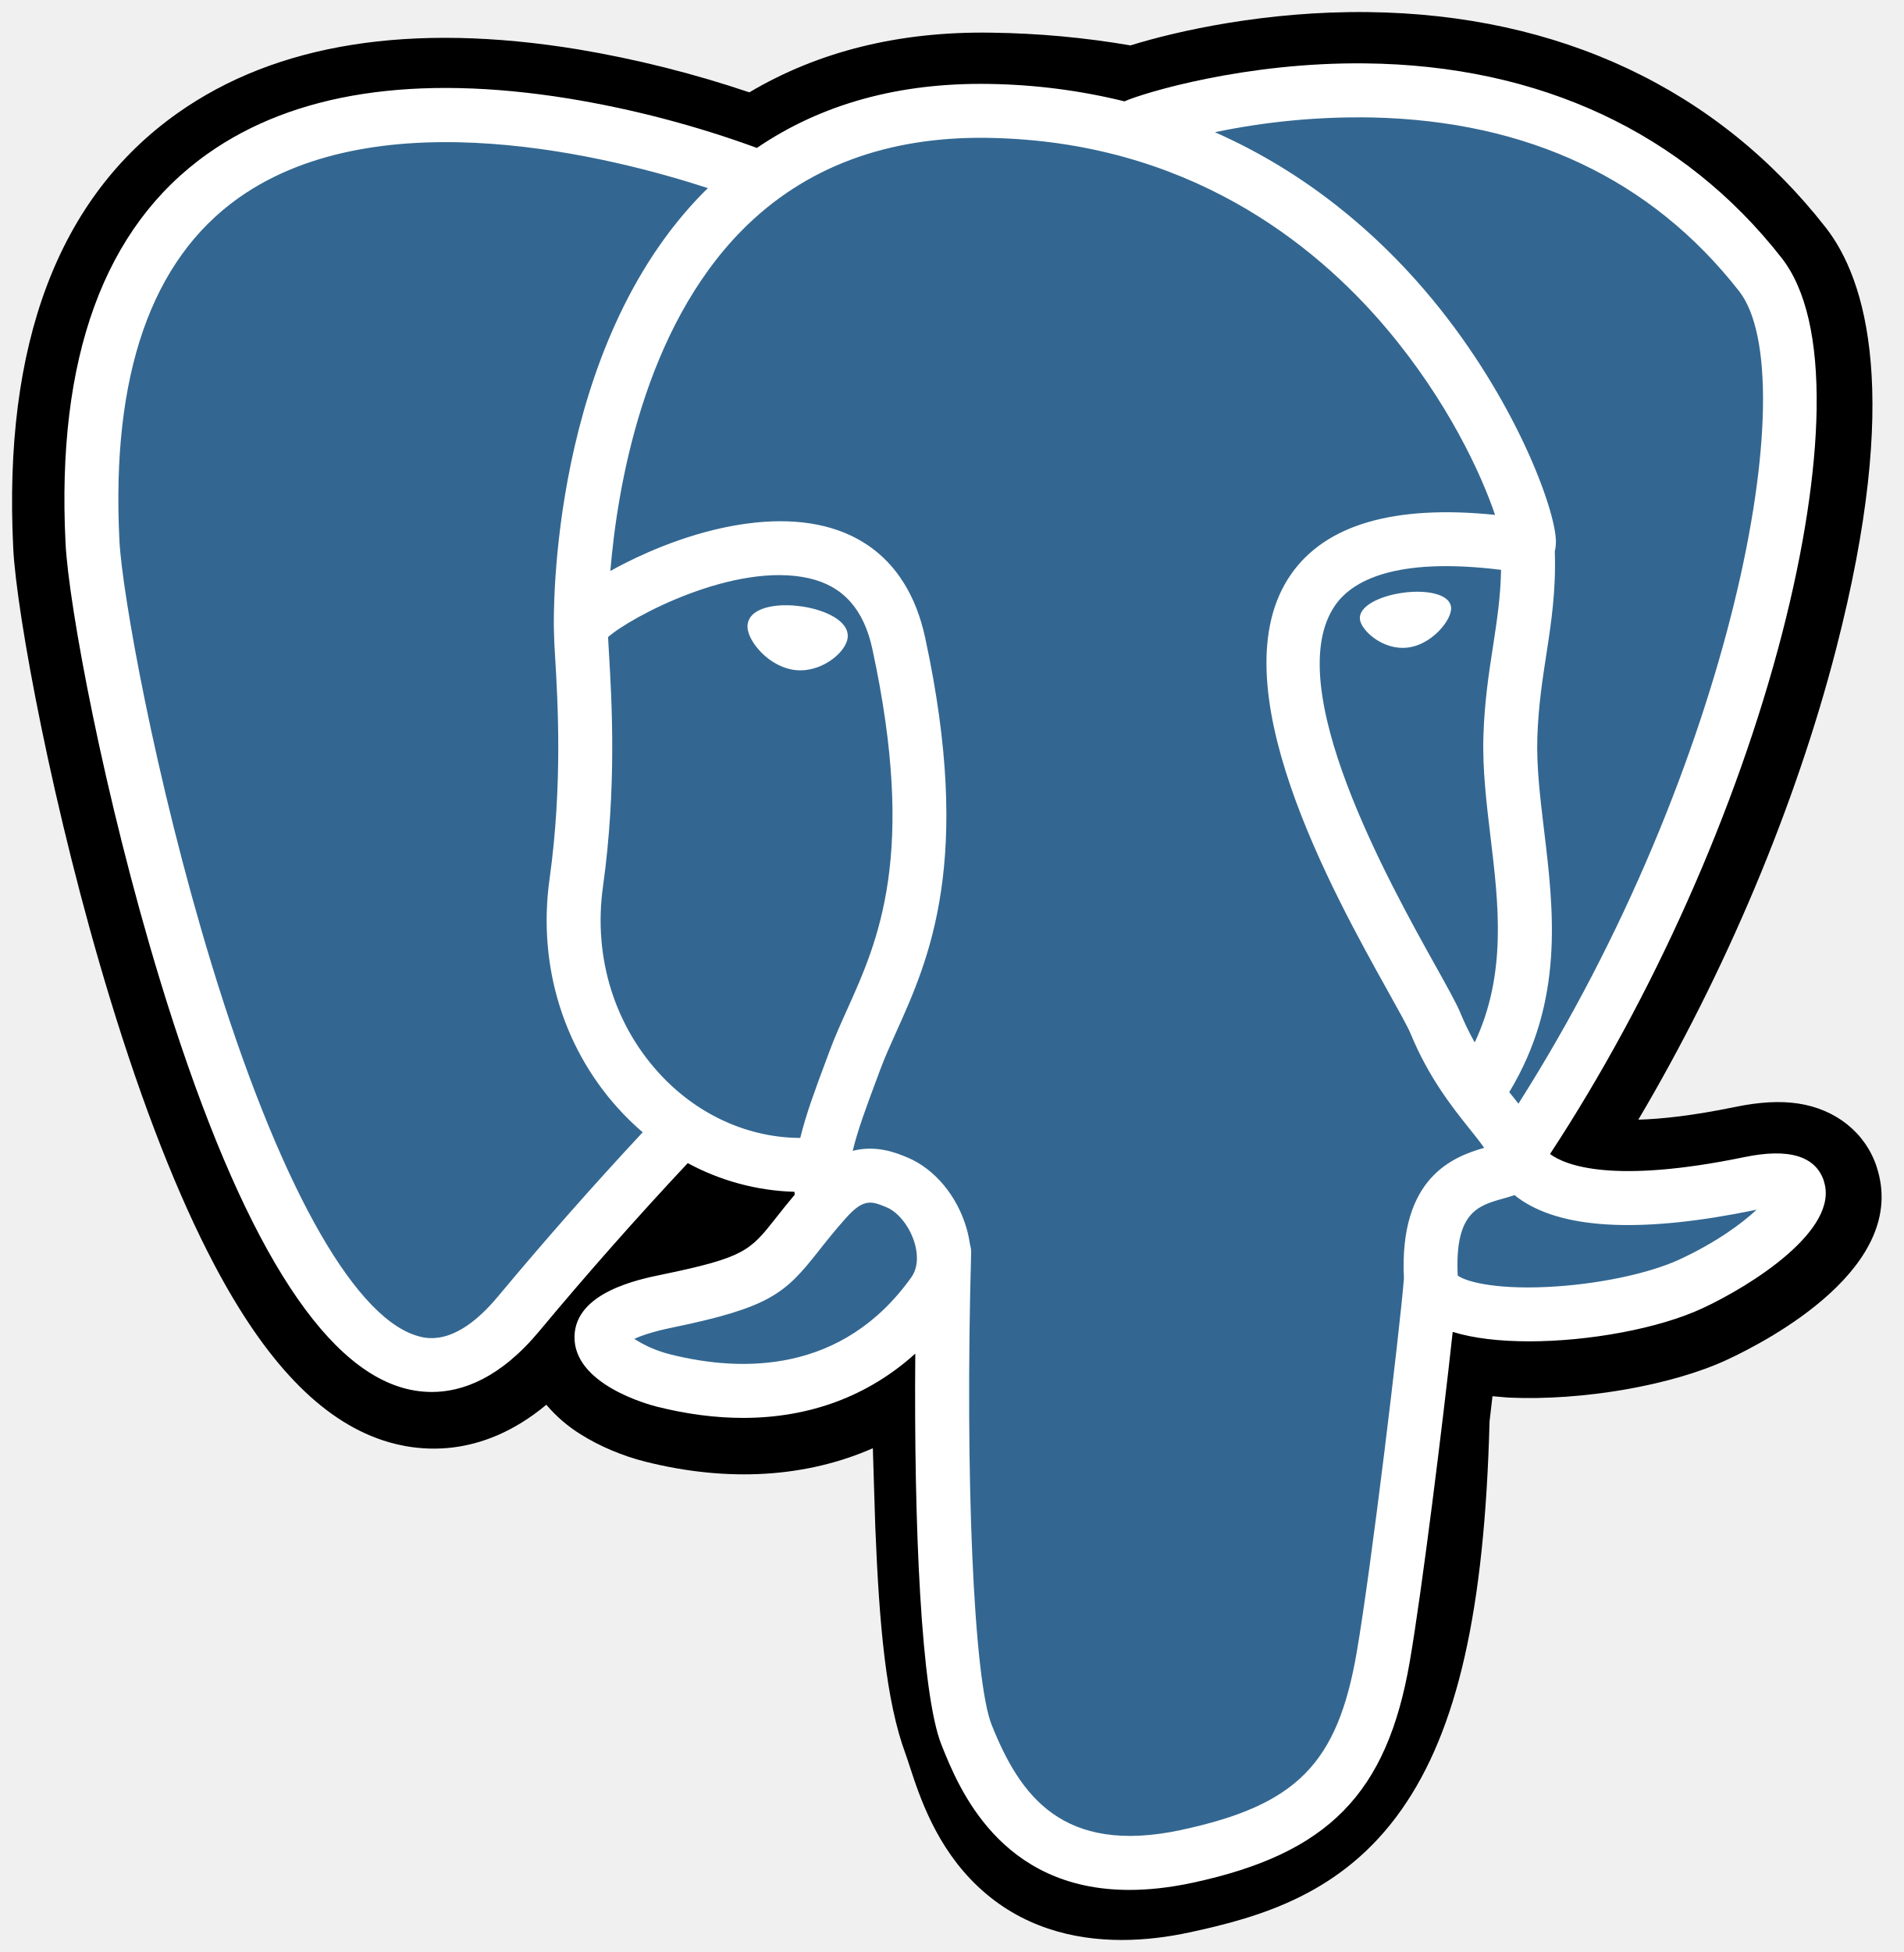
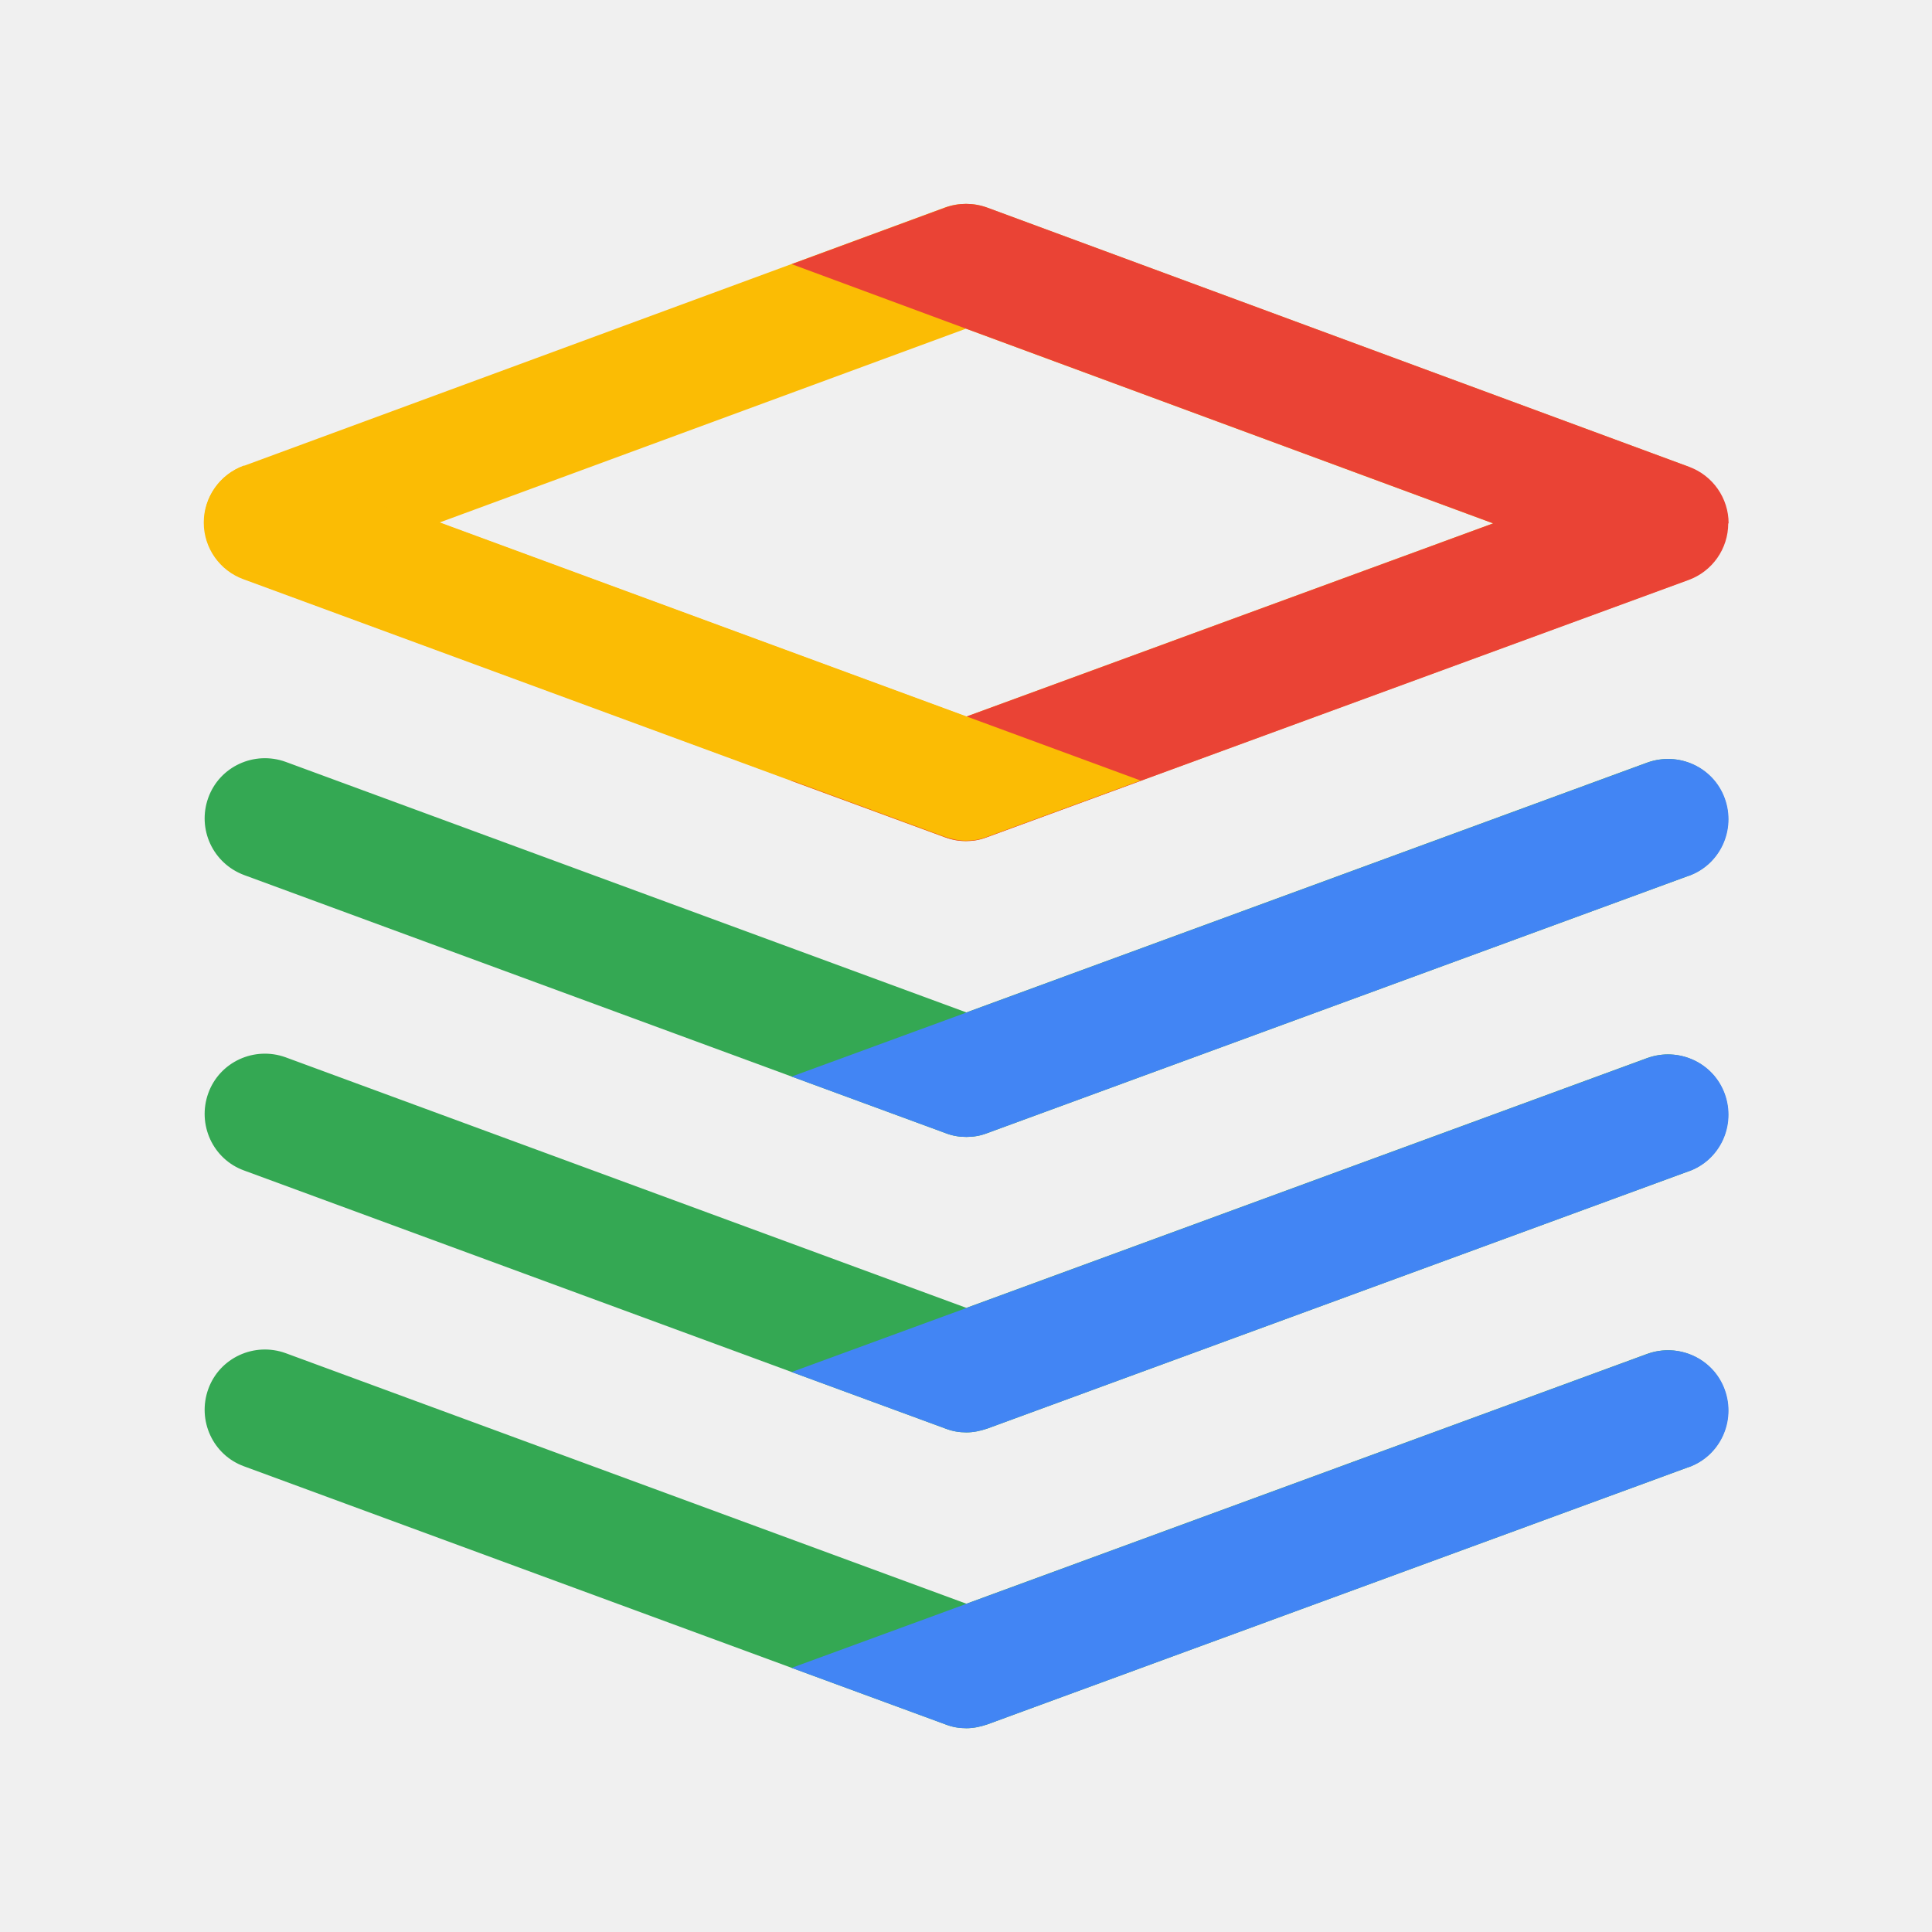
- <svg xmlns="http://www.w3.org/2000/svg" xmlns:xlink="http://www.w3.org/1999/xlink" fill="#fff" fill-rule="evenodd" stroke="#000" stroke-linecap="round" stroke-linejoin="round" viewBox="0 0 79 81">
-   <use xlink:href="#a" x=".5" y=".5" />
-   <symbol id="a" overflow="visible">
-     <g fill-rule="nonzero" stroke="none">
-       <path fill="#000" d="M77.391 47.922c-.466-1.412-1.688-2.396-3.268-2.632-.745-.111-1.598-.064-2.608.144-1.76.363-3.065.501-4.018.528 3.596-6.072 6.521-12.997 8.204-19.515 2.722-10.54 1.268-15.341-.432-17.513C70.77 3.185 64.206.097 56.287.002c-4.224-.052-7.933.782-9.867 1.382a37 37 0 0 0-5.77-.528c-3.809-.061-7.174.77-10.05 2.476a46 46 0 0 0-7.098-1.782C16.561.411 10.968 1.299 6.876 4.19 1.922 7.689-.375 13.77.05 22.262c.135 2.696 1.643 10.9 4.018 18.68 1.365 4.472 2.82 8.185 4.326 11.038 2.135 4.046 4.419 6.428 6.984 7.284 1.438.479 4.049.814 6.797-1.473a6 6 0 0 0 1.429 1.23c.783.494 1.74.897 2.696 1.136 3.446.862 6.674.646 9.427-.561l.041 1.362.06 1.899c.163 4.064.44 7.223 1.259 9.434.045.122.105.307.169.503.409 1.251 1.092 3.346 2.83 4.987 1.8 1.699 3.978 2.22 5.972 2.22 1 0 1.955-.131 2.792-.311 2.984-.639 6.373-1.614 8.824-5.104 2.318-3.3 3.444-8.27 3.648-16.101l.074-.634.048-.414.546.048.141.01c3.039.138 6.755-.506 9.037-1.566 1.803-.837 7.582-3.888 6.221-8.007" />
-       <path fill="#336791" d="M72.195 48.723c-9.036 1.864-9.657-1.195-9.657-1.195 9.541-14.157 13.529-32.127 10.087-36.525C63.235-.994 46.981 4.68 46.71 4.827l-.087.016c-1.785-.371-3.783-.591-6.029-.628-4.089-.067-7.19 1.072-9.544 2.857 0 0-28.995-11.945-27.647 15.023.287 5.737 8.223 43.41 17.689 32.031 3.46-4.161 6.803-7.679 6.803-7.679 1.66 1.103 3.648 1.666 5.732 1.463l.162-.137a6.3 6.3 0 0 0 .065 1.62c-2.439 2.725-1.722 3.203-6.597 4.206-4.933 1.017-2.035 2.826-.143 3.299 2.294.574 7.6 1.386 11.185-3.633l-.143.573c.956.765 1.626 4.978 1.514 8.797s-.188 6.441.565 8.489 1.503 6.656 7.912 5.282c5.355-1.148 8.13-4.121 8.516-9.081.274-3.526.894-3.005.933-6.158l.497-1.493c.573-4.78.091-6.322 3.39-5.605l.802.07c2.428.11 5.606-.391 7.471-1.257 4.016-1.864 6.398-4.976 2.438-4.158" />
-       <path d="M32.747 24.66c-.814-.113-1.552-.008-1.925.274a.7.7 0 0 0-.292.47c-.047.336.188.707.333.898.409.542 1.006.915 1.598.997a2 2 0 0 0 .256.018c.986 0 1.883-.768 1.962-1.335.099-.71-.932-1.183-1.931-1.322m26.975.022c-.078-.556-1.068-.715-2.007-.584s-1.848.554-1.772 1.112c.061.434.844 1.174 1.771 1.174q.117 0 .237-.016c.619-.086 1.073-.479 1.288-.705.329-.345.518-.73.484-.98m15.477 23.828c-.345-1.042-1.453-1.377-3.296-.997-5.471 1.129-7.43.347-8.073-.127 4.252-6.478 7.75-14.308 9.637-21.614.894-3.461 1.388-6.675 1.428-9.294.045-2.876-.445-4.988-1.455-6.279-4.072-5.203-10.048-7.994-17.283-8.07-4.973-.056-9.175 1.217-9.99 1.575a25 25 0 0 0-5.622-.722c-3.734-.06-6.961.834-9.633 2.655a43 43 0 0 0-7.828-2.052c-6.342-1.021-11.381-.248-14.978 2.3-4.291 3.04-6.272 8.475-5.888 16.152.129 2.583 1.601 10.529 3.923 18.139 3.057 10.016 6.38 15.686 9.877 16.852a4.4 4.4 0 0 0 1.402.232c1.276 0 2.839-.575 4.466-2.531a161 161 0 0 1 6.156-6.966 9.9 9.9 0 0 0 4.429 1.191l.01.121c-.31.368-.564.69-.781.965-1.07 1.358-1.293 1.641-4.738 2.351-.98.202-3.582.738-3.62 2.563-.041 1.993 3.076 2.83 3.431 2.919 1.238.31 2.43.463 3.568.463 2.766 0 5.2-.909 7.145-2.668-.06 7.106.236 14.107 1.089 16.241.699 1.746 2.406 6.014 7.798 6.014.791 0 1.662-.092 2.62-.297 5.627-1.207 8.071-3.694 9.016-9.177.506-2.93 1.374-9.928 1.782-13.682.862.269 1.971.392 3.17.392 2.501 0 5.387-.531 7.197-1.372 2.033-.944 5.702-3.261 5.037-5.274zM61.8 23.147c-.019 1.108-.171 2.114-.333 3.164-.174 1.129-.354 2.297-.399 3.715-.045 1.379.128 2.814.294 4.2.337 2.801.682 5.685-.655 8.531a11 11 0 0 1-.592-1.218c-.166-.403-.527-1.05-1.027-1.946-1.944-3.487-6.497-11.652-4.167-14.984.694-.992 2.456-2.011 6.879-1.463zM56.439 4.374c6.482.143 11.609 2.568 15.24 7.207 2.784 3.558-.282 19.749-9.158 33.716l-.269-.339-.112-.14c2.294-3.788 1.845-7.536 1.446-10.859-.164-1.364-.319-2.652-.28-3.861.041-1.283.21-2.382.374-3.446.202-1.311.407-2.667.35-4.265a1.8 1.8 0 0 0 .037-.601c-.144-1.533-1.894-6.12-5.462-10.273-1.951-2.271-4.797-4.813-8.682-6.527a29.3 29.3 0 0 1 6.515-.612zM20.167 53.298c-1.793 2.155-3.031 1.742-3.438 1.607-2.653-.885-5.73-6.491-8.444-15.382-2.348-7.693-3.72-15.428-3.829-17.597-.343-6.86 1.32-11.641 4.943-14.21 5.896-4.181 15.589-1.679 19.484-.409l-.17.163c-6.391 6.455-6.24 17.483-6.224 18.157a22 22 0 0 0 .051 1.135c.11 1.855.315 5.307-.232 9.217-.508 3.633.612 7.189 3.072 9.756q.383.398.795.75a164 164 0 0 0-6.008 6.814zm6.83-9.113c-1.983-2.069-2.884-4.947-2.471-7.896.577-4.13.364-7.727.25-9.659l-.039-.694c.934-.828 5.261-3.146 8.346-2.439 1.408.323 2.266 1.281 2.623 2.931 1.846 8.539.244 12.098-1.043 14.957-.265.589-.516 1.146-.73 1.722l-.166.445c-.42 1.126-.811 2.173-1.053 3.167-2.108-.006-4.159-.907-5.718-2.534zm.324 11.516a5 5 0 0 1-1.494-.642c.271-.128.754-.301 1.591-.474 4.052-.834 4.678-1.423 6.045-3.158.313-.398.669-.849 1.16-1.398.733-.821 1.068-.682 1.676-.43.493.204.972.821 1.167 1.501.092.321.195.93-.143 1.404-2.855 3.997-7.015 3.946-10.003 3.198zm21.207 19.735c-4.957 1.062-6.713-1.467-7.869-4.359-.747-1.867-1.113-10.285-.853-19.582a1.1 1.1 0 0 0-.048-.356 5 5 0 0 0-.139-.657c-.387-1.353-1.331-2.484-2.462-2.953-.45-.186-1.275-.528-2.267-.274.212-.871.578-1.855.976-2.921l.167-.448c.188-.505.423-1.029.673-1.583 1.347-2.992 3.192-7.091 1.19-16.35-.75-3.468-3.254-5.161-7.05-4.768-2.276.235-4.358 1.154-5.396 1.68q-.334.169-.618.329c.29-3.494 1.385-10.024 5.481-14.156 2.579-2.601 6.014-3.886 10.199-3.817 8.246.135 13.534 4.367 16.518 7.893 2.571 3.039 3.964 6.1 4.52 7.751-4.179-.425-7.022.4-8.463 2.46-3.135 4.481 1.715 13.178 4.046 17.358.427.766.796 1.428.912 1.709.759 1.839 1.742 3.067 2.459 3.964.22.275.433.541.596.774-1.266.365-3.539 1.208-3.332 5.422-.167 2.115-1.356 12.016-1.959 15.514-.797 4.621-2.497 6.343-7.279 7.368zm20.693-23.68c-1.294.601-3.46 1.052-5.518 1.148-2.273.107-3.43-.255-3.702-.477-.128-2.626.85-2.901 1.884-3.191.163-.046.321-.09.474-.144a4 4 0 0 0 .313.23c1.827 1.206 5.085 1.336 9.685.386l.05-.01c-.62.58-1.682 1.359-3.187 2.058z" />
-     </g>
-   </symbol>
+ <svg xmlns="http://www.w3.org/2000/svg" version="1.1" viewBox="0 0 512 512">
+   <defs>
+     <style>
+ .st1 {fill: #4285f4;}
+ .st2 {fill: #34a853;}
+ .st3 {fill: #fbbc04;}
+ .st4 {fill: #ea4335;}
+ </style>
+   </defs>
+   <path class="st3" d="M447.5,123.7l-186-68.7c-3.6-1.3-7.5-1.3-11.1,0l-40.7,15-145.2,53.5c-6.3,2.3-10.5,8.3-10.5,15s4.2,12.7,10.5,15l145.1,53.4s0,0,0,0l40.8,15c1.8.6,3.7,1,5.5,1s3.7-.3,5.5-1l185.9-68.2c6.3-2.3,10.5-8.3,10.5-15,0-6.7-4.2-12.7-10.5-15h0ZM256,189.9l-139.6-51.4,139.6-51.4,139.7,51.6-139.6,51.2Z" />
+   <path class="st2" d="M447.5,388.8l-185.9,68.2c-1.8.6-3.6,1-5.5,1s-3.7-.3-5.5-1l-40.8-15h0l-145.1-53.4c-8.3-3-12.5-12.2-9.5-20.5,3-8.3,12.2-12.5,20.5-9.5l180.4,66.4,180.4-66.2c8.3-3,17.5,1.2,20.5,9.5,3,8.3-1.2,17.5-9.5,20.5h0Z" />
+   <path class="st2" d="M447.5,310.4l-185.9,68.2c-1.8.6-3.6,1-5.5,1s-3.7-.3-5.5-1l-40.8-15h0l-145.1-53.4c-8.3-3-12.5-12.2-9.5-20.5,3-8.3,12.2-12.5,20.5-9.5l180.4,66.4,180.4-66.2c8.3-3,17.5,1.2,20.5,9.5,3,8.3-1.2,17.5-9.5,20.5h0Z" />
+   <path class="st2" d="M447.5,232.1l-185.9,68.2c-1.8.7-3.6,1-5.5,1s-3.7-.3-5.5-1l-40.8-15h0l-145.1-53.4c-8.3-3.1-12.5-12.2-9.5-20.5,3-8.3,12.2-12.5,20.5-9.5l180.4,66.4,180.4-66.2c8.3-3,17.5,1.2,20.5,9.5,3,8.3-1.2,17.5-9.5,20.5h0Z" />
+   <path class="st4" d="M458,138.7c0,6.7-4.2,12.7-10.5,15l-186,68.2c-1.8.7-3.6,1-5.5,1s-3.7-.3-5.5-1l-40.8-15h0s46.4-17,46.4-17l139.6-51.2-139.7-51.6-46.2-17.1,40.7-15c3.6-1.3,7.5-1.3,11.1,0l186,68.7c6.3,2.3,10.5,8.3,10.5,15h0Z" />
+   <path class="st1" d="M447.5,388.8l-185.9,68.2c-1.8.6-3.6,1-5.5,1s-3.7-.3-5.5-1l-40.8-15,46.4-17,180.4-66.2c8.3-3,17.5,1.2,20.5,9.5,3,8.3-1.2,17.5-9.5,20.5h0Z" />
+   <path class="st1" d="M447.5,310.4l-185.9,68.2c-1.8.6-3.6,1-5.5,1s-3.7-.3-5.5-1l-40.8-15h0l46.4-17,180.4-66.2c8.3-3,17.5,1.2,20.5,9.5,3,8.3-1.2,17.5-9.5,20.5Z" />
+   <path class="st1" d="M447.5,232.1l-185.9,68.2c-1.8.7-3.6,1-5.5,1s-3.7-.3-5.5-1l-40.8-15h0l46.4-17,180.4-66.2c8.3-3,17.5,1.2,20.5,9.5,3,8.3-1.2,17.5-9.5,20.5h0Z" />
+   <path class="st3" d="M302.4,206.9l-186-68.5-51.8-15c-6.3,2.3-10.5,8.3-10.5,15s4.2,12.7,10.5,15l145.1,53.4s0,0,0,0l40.8,15c1.8.6,3.7,1,5.5,1s3.7-.3,5.5-1l40.9-15h0Z" />
</svg>
